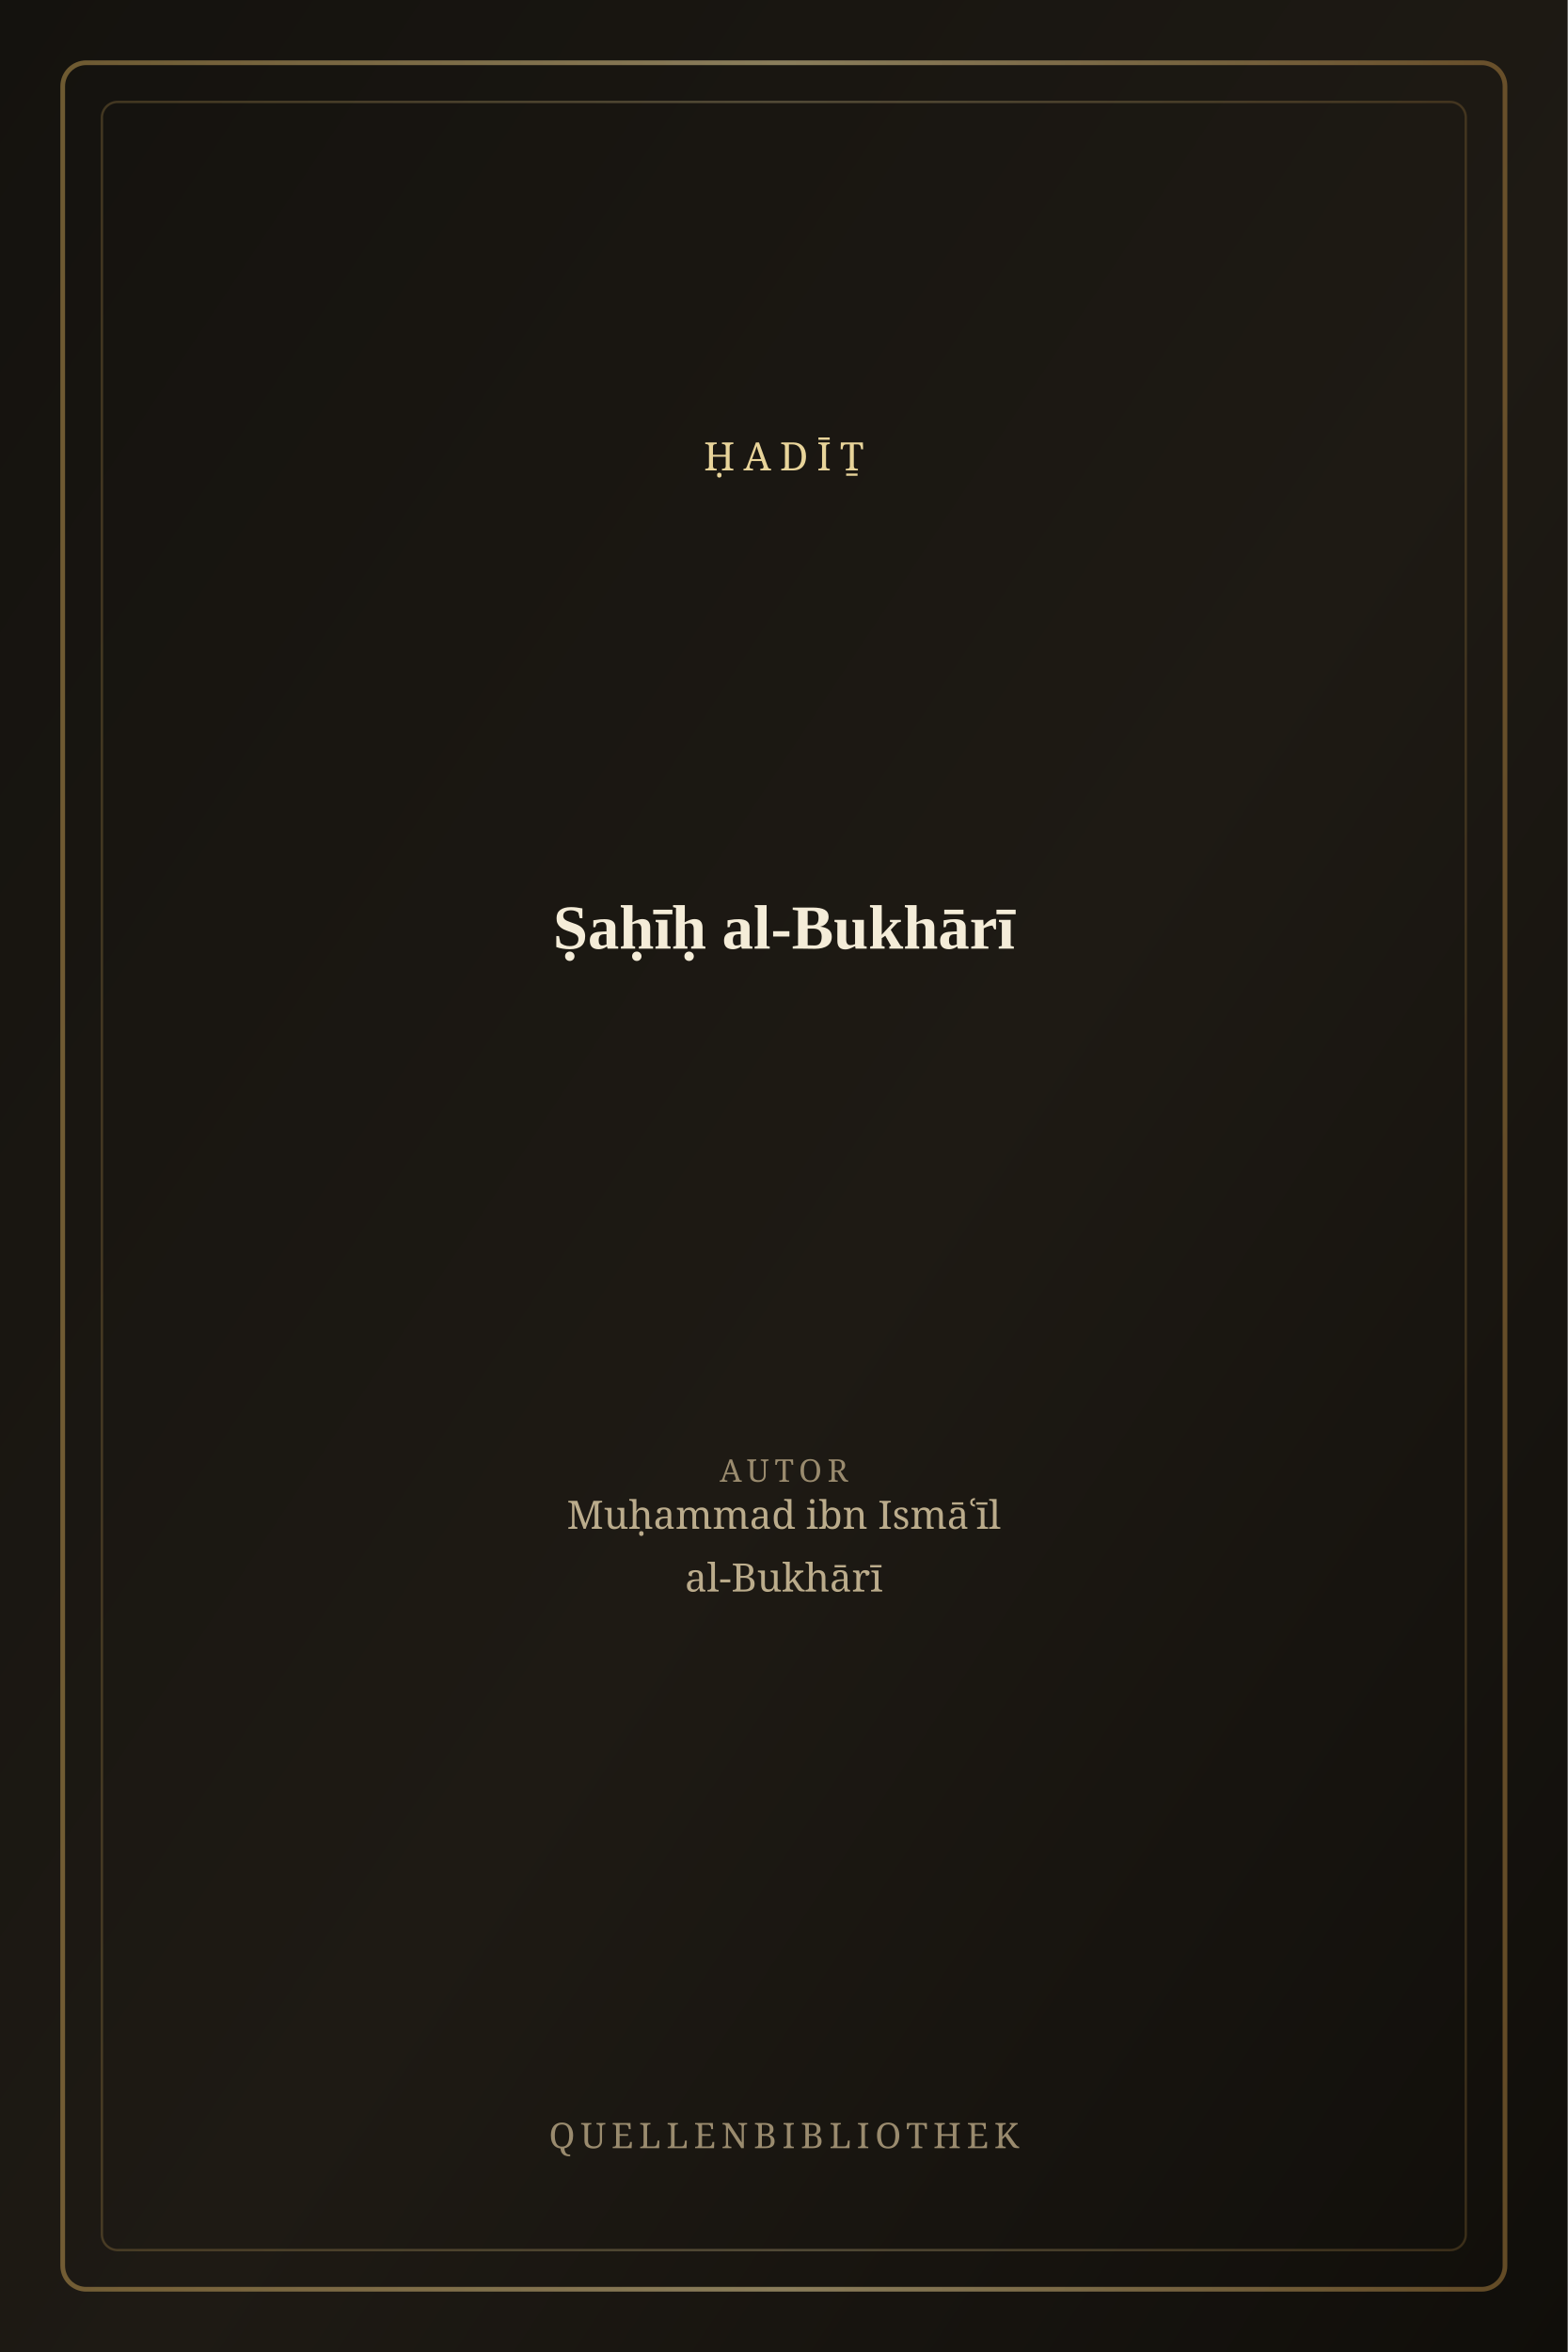
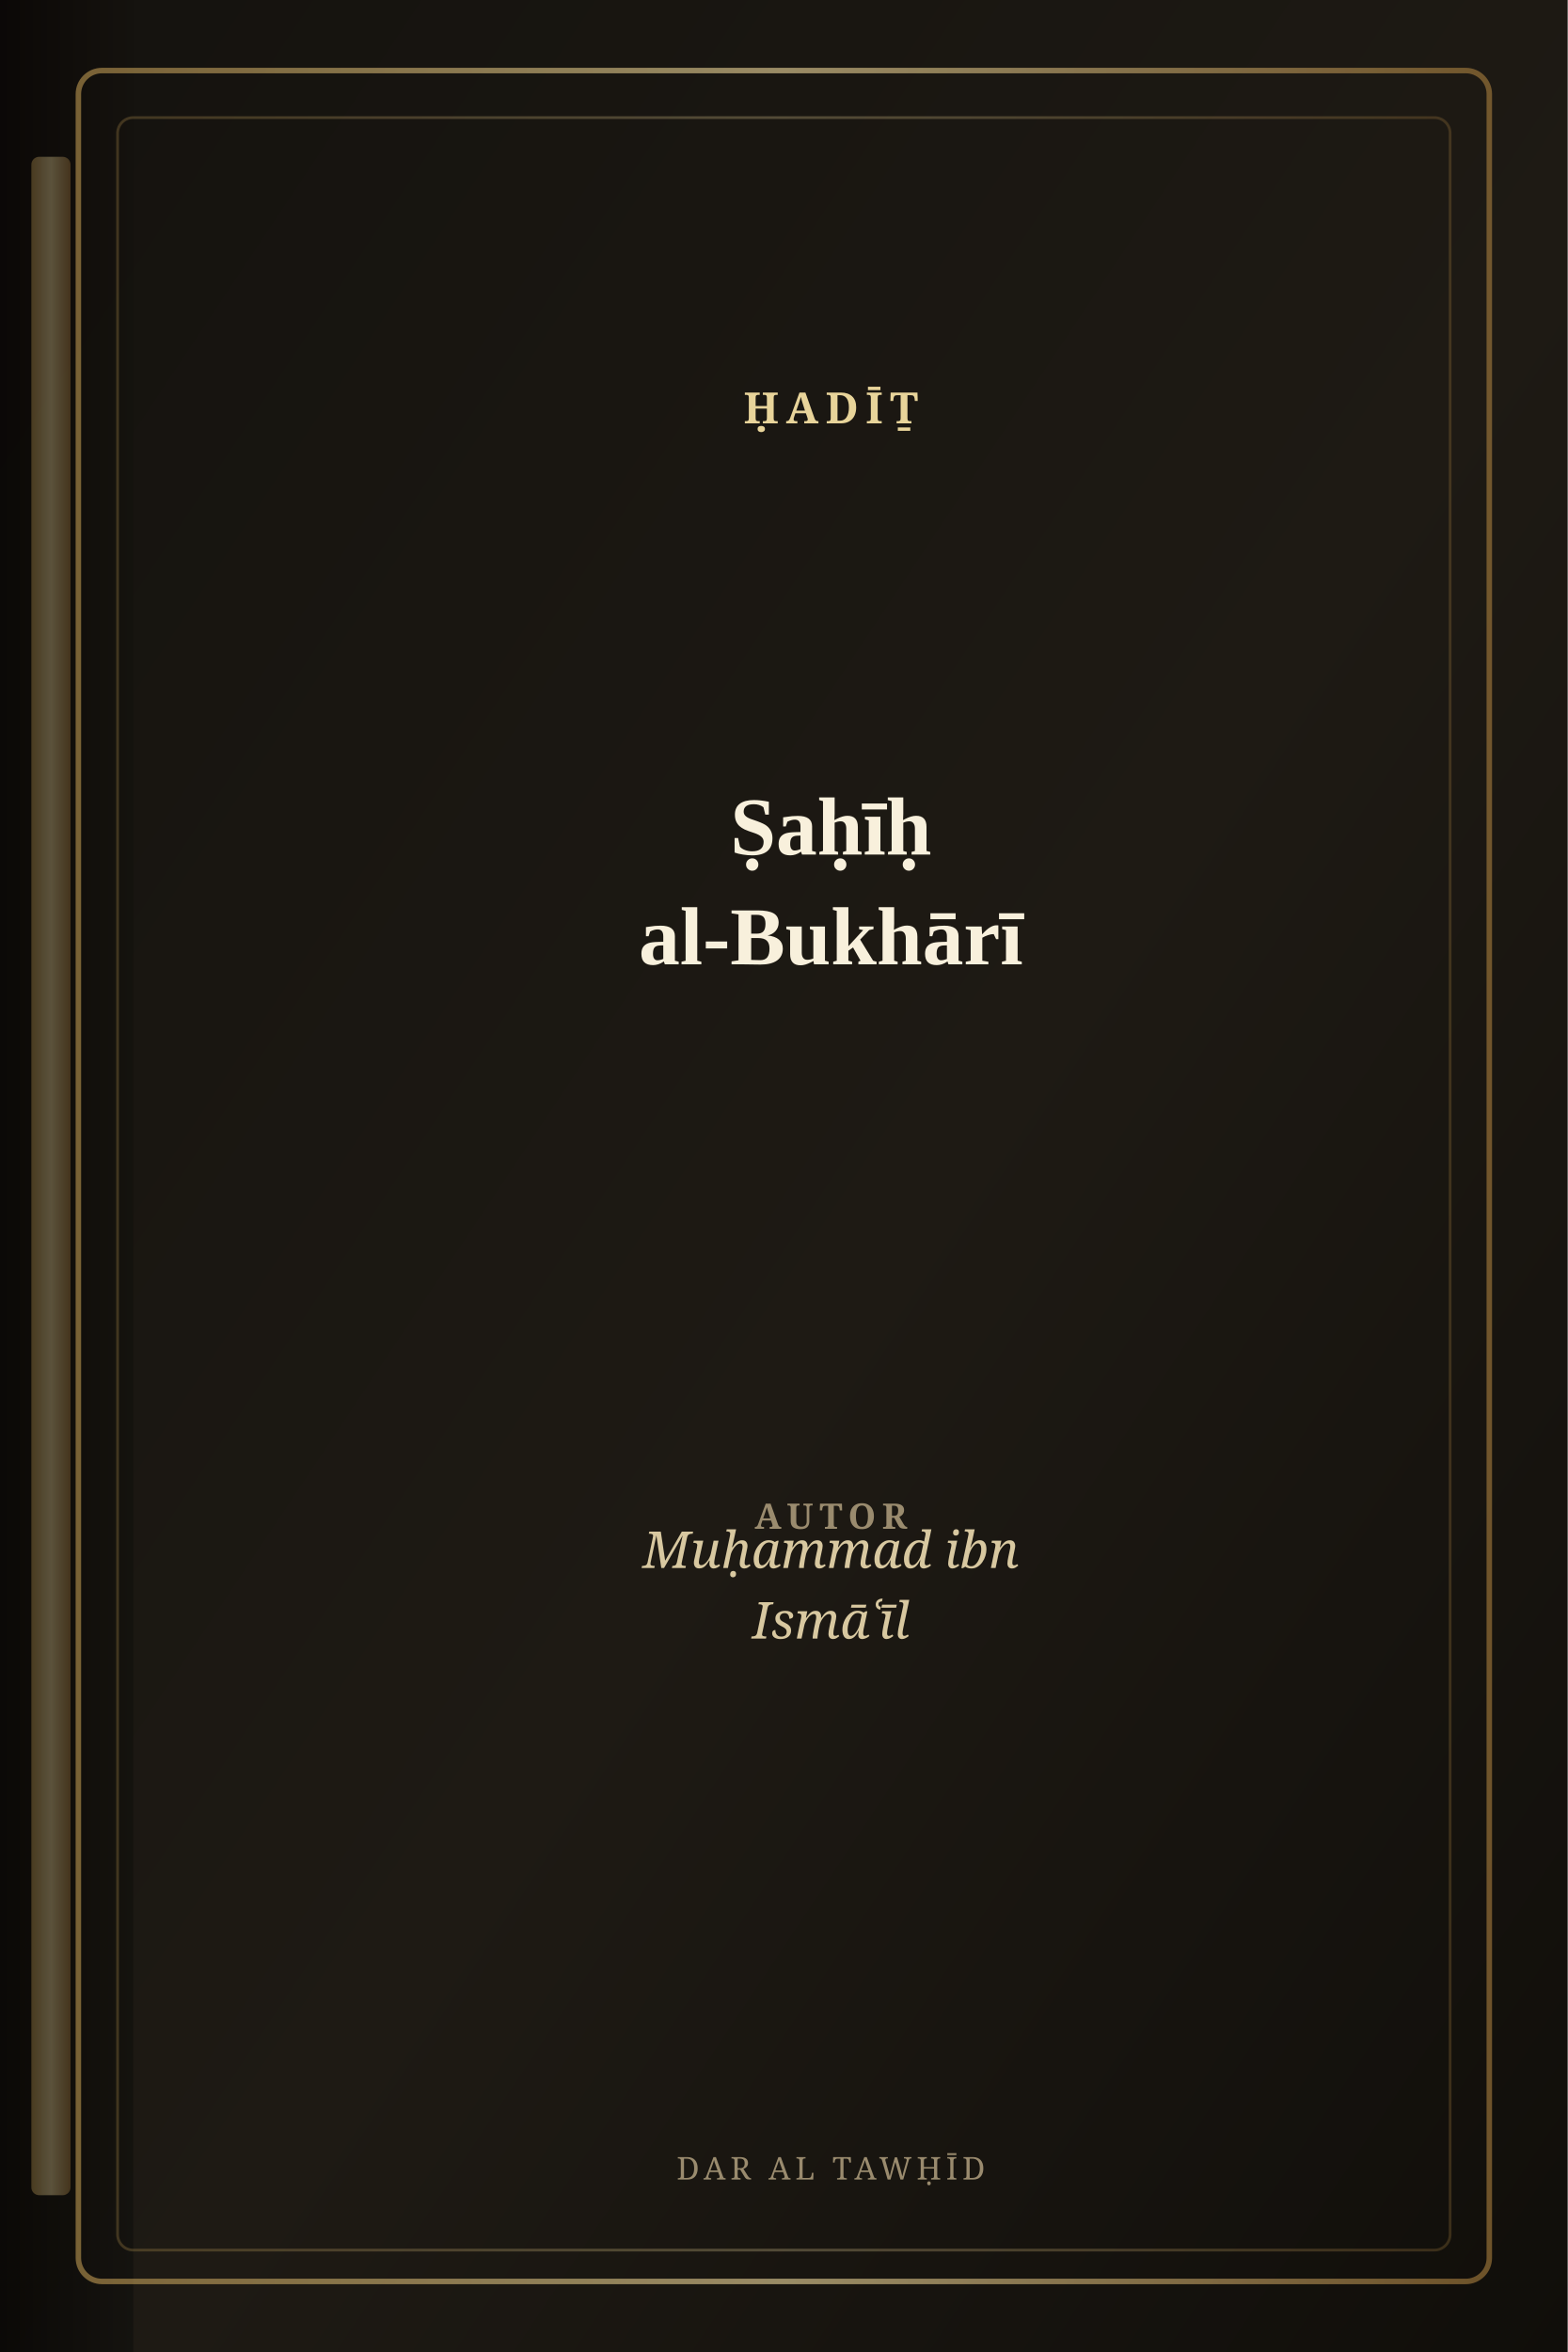
<svg xmlns="http://www.w3.org/2000/svg" viewBox="0 0 400 600" role="img" aria-label="Buchcover: Ṣaḥīḥ al-Bukhārī">
  <defs>
    <linearGradient id="bg" x1="0%" y1="0%" x2="100%" y2="100%">
      <stop offset="0%" stop-color="#14120e" />
      <stop offset="55%" stop-color="#1e1a14" />
      <stop offset="100%" stop-color="#100e0a" />
    </linearGradient>
    <linearGradient id="gold" x1="0%" y1="0%" x2="100%" y2="0%">
      <stop offset="0%" stop-color="#b8944f" />
      <stop offset="50%" stop-color="#e8d49a" />
      <stop offset="100%" stop-color="#a67c3d" />
    </linearGradient>
+     <linearGradient id="spine" x1="0%" y1="0%" x2="100%" y2="0%">
+       <stop offset="0%" stop-color="#0a0806" />
+       <stop offset="100%" stop-color="#14120e" />
+     </linearGradient>
  </defs>
  <rect width="400" height="600" fill="url(#bg)" />
-   <rect x="16" y="16" width="368" height="568" rx="6" fill="none" stroke="url(#gold)" stroke-width="1.2" opacity="0.55" />
-   <rect x="26" y="26" width="348" height="548" rx="4" fill="none" stroke="url(#gold)" stroke-width="0.6" opacity="0.28" />
-   <text x="200" y="120" text-anchor="middle" fill="#e8d49a" font-family="Georgia,serif" font-size="10" letter-spacing="2.2">ḤADĪṮ</text>
-   <line x1="90" y1="136" x2="310" y2="136" stroke="url(#gold)" stroke-width="0.8" opacity="0.45" />
-   <text x="200" y="242" text-anchor="middle" fill="#f4ecd8" font-family="Georgia,'Times New Roman',serif" font-size="16" font-weight="600">Ṣaḥīḥ al-Bukhārī</text>
-   <line x1="90" y1="360" x2="310" y2="360" stroke="url(#gold)" stroke-width="0.6" opacity="0.35" />
-   <text x="200" y="378" text-anchor="middle" fill="#9a8b6e" font-family="Georgia,serif" font-size="8" letter-spacing="1.4">AUTOR</text>
-   <text x="200" y="390" text-anchor="middle" fill="#c9b896" font-family="Georgia,serif" font-size="10" opacity="0.92">Muḥammad ibn Ismāʿīl</text>
-   <text x="200" y="406" text-anchor="middle" fill="#c9b896" font-family="Georgia,serif" font-size="10" opacity="0.92">al-Bukhārī</text>
-   <text x="200" y="548" text-anchor="middle" fill="#9a8b6e" font-family="Georgia,serif" font-size="9" letter-spacing="1.4">QUELLENBIBLIOTHEK</text>
+   <rect x="0" y="0" width="34" height="600" fill="url(#spine)" opacity="0.92" />
+   <rect x="8" y="40" width="10" height="520" rx="2" fill="url(#gold)" opacity="0.35" />
+   <rect x="20" y="18" width="360" height="564" rx="6" fill="none" stroke="url(#gold)" stroke-width="1.4" opacity="0.62" />
+   <rect x="30" y="30" width="340" height="544" rx="4" fill="none" stroke="url(#gold)" stroke-width="0.7" opacity="0.28" />
+   <text x="212" y="108" text-anchor="middle" fill="#e8d49a" font-family="Georgia,serif" font-size="11" font-weight="700" letter-spacing="1.8">ḤADĪṮ</text>
+   <line x1="78" y1="124" x2="346" y2="124" stroke="url(#gold)" stroke-width="0.9" opacity="0.48" />
+   <text x="212" y="218" text-anchor="middle" fill="#f8f0dc" font-family="Georgia,'Times New Roman',serif" font-size="21" font-weight="700">Ṣaḥīḥ</text>
+   <text x="212" y="246" text-anchor="middle" fill="#f8f0dc" font-family="Georgia,'Times New Roman',serif" font-size="21" font-weight="700">al-Bukhārī</text>
+   <line x1="78" y1="372" x2="346" y2="372" stroke="url(#gold)" stroke-width="0.7" opacity="0.38" />
+   <text x="212" y="390" text-anchor="middle" fill="#9a8b6e" font-family="Georgia,serif" font-size="9" font-weight="700" letter-spacing="1.6">AUTOR</text>
+   <text x="212" y="400" text-anchor="middle" fill="#d8c8a0" font-family="Georgia,serif" font-size="13" font-style="italic">Muḥammad ibn</text>
+   <text x="212" y="418" text-anchor="middle" fill="#d8c8a0" font-family="Georgia,serif" font-size="13" font-style="italic">Ismāʿīl</text>
+   <text x="212" y="556" text-anchor="middle" fill="#9a8b6e" font-family="Georgia,serif" font-size="8" letter-spacing="1.2">DAR AL TAWḤĪD</text>
</svg>
